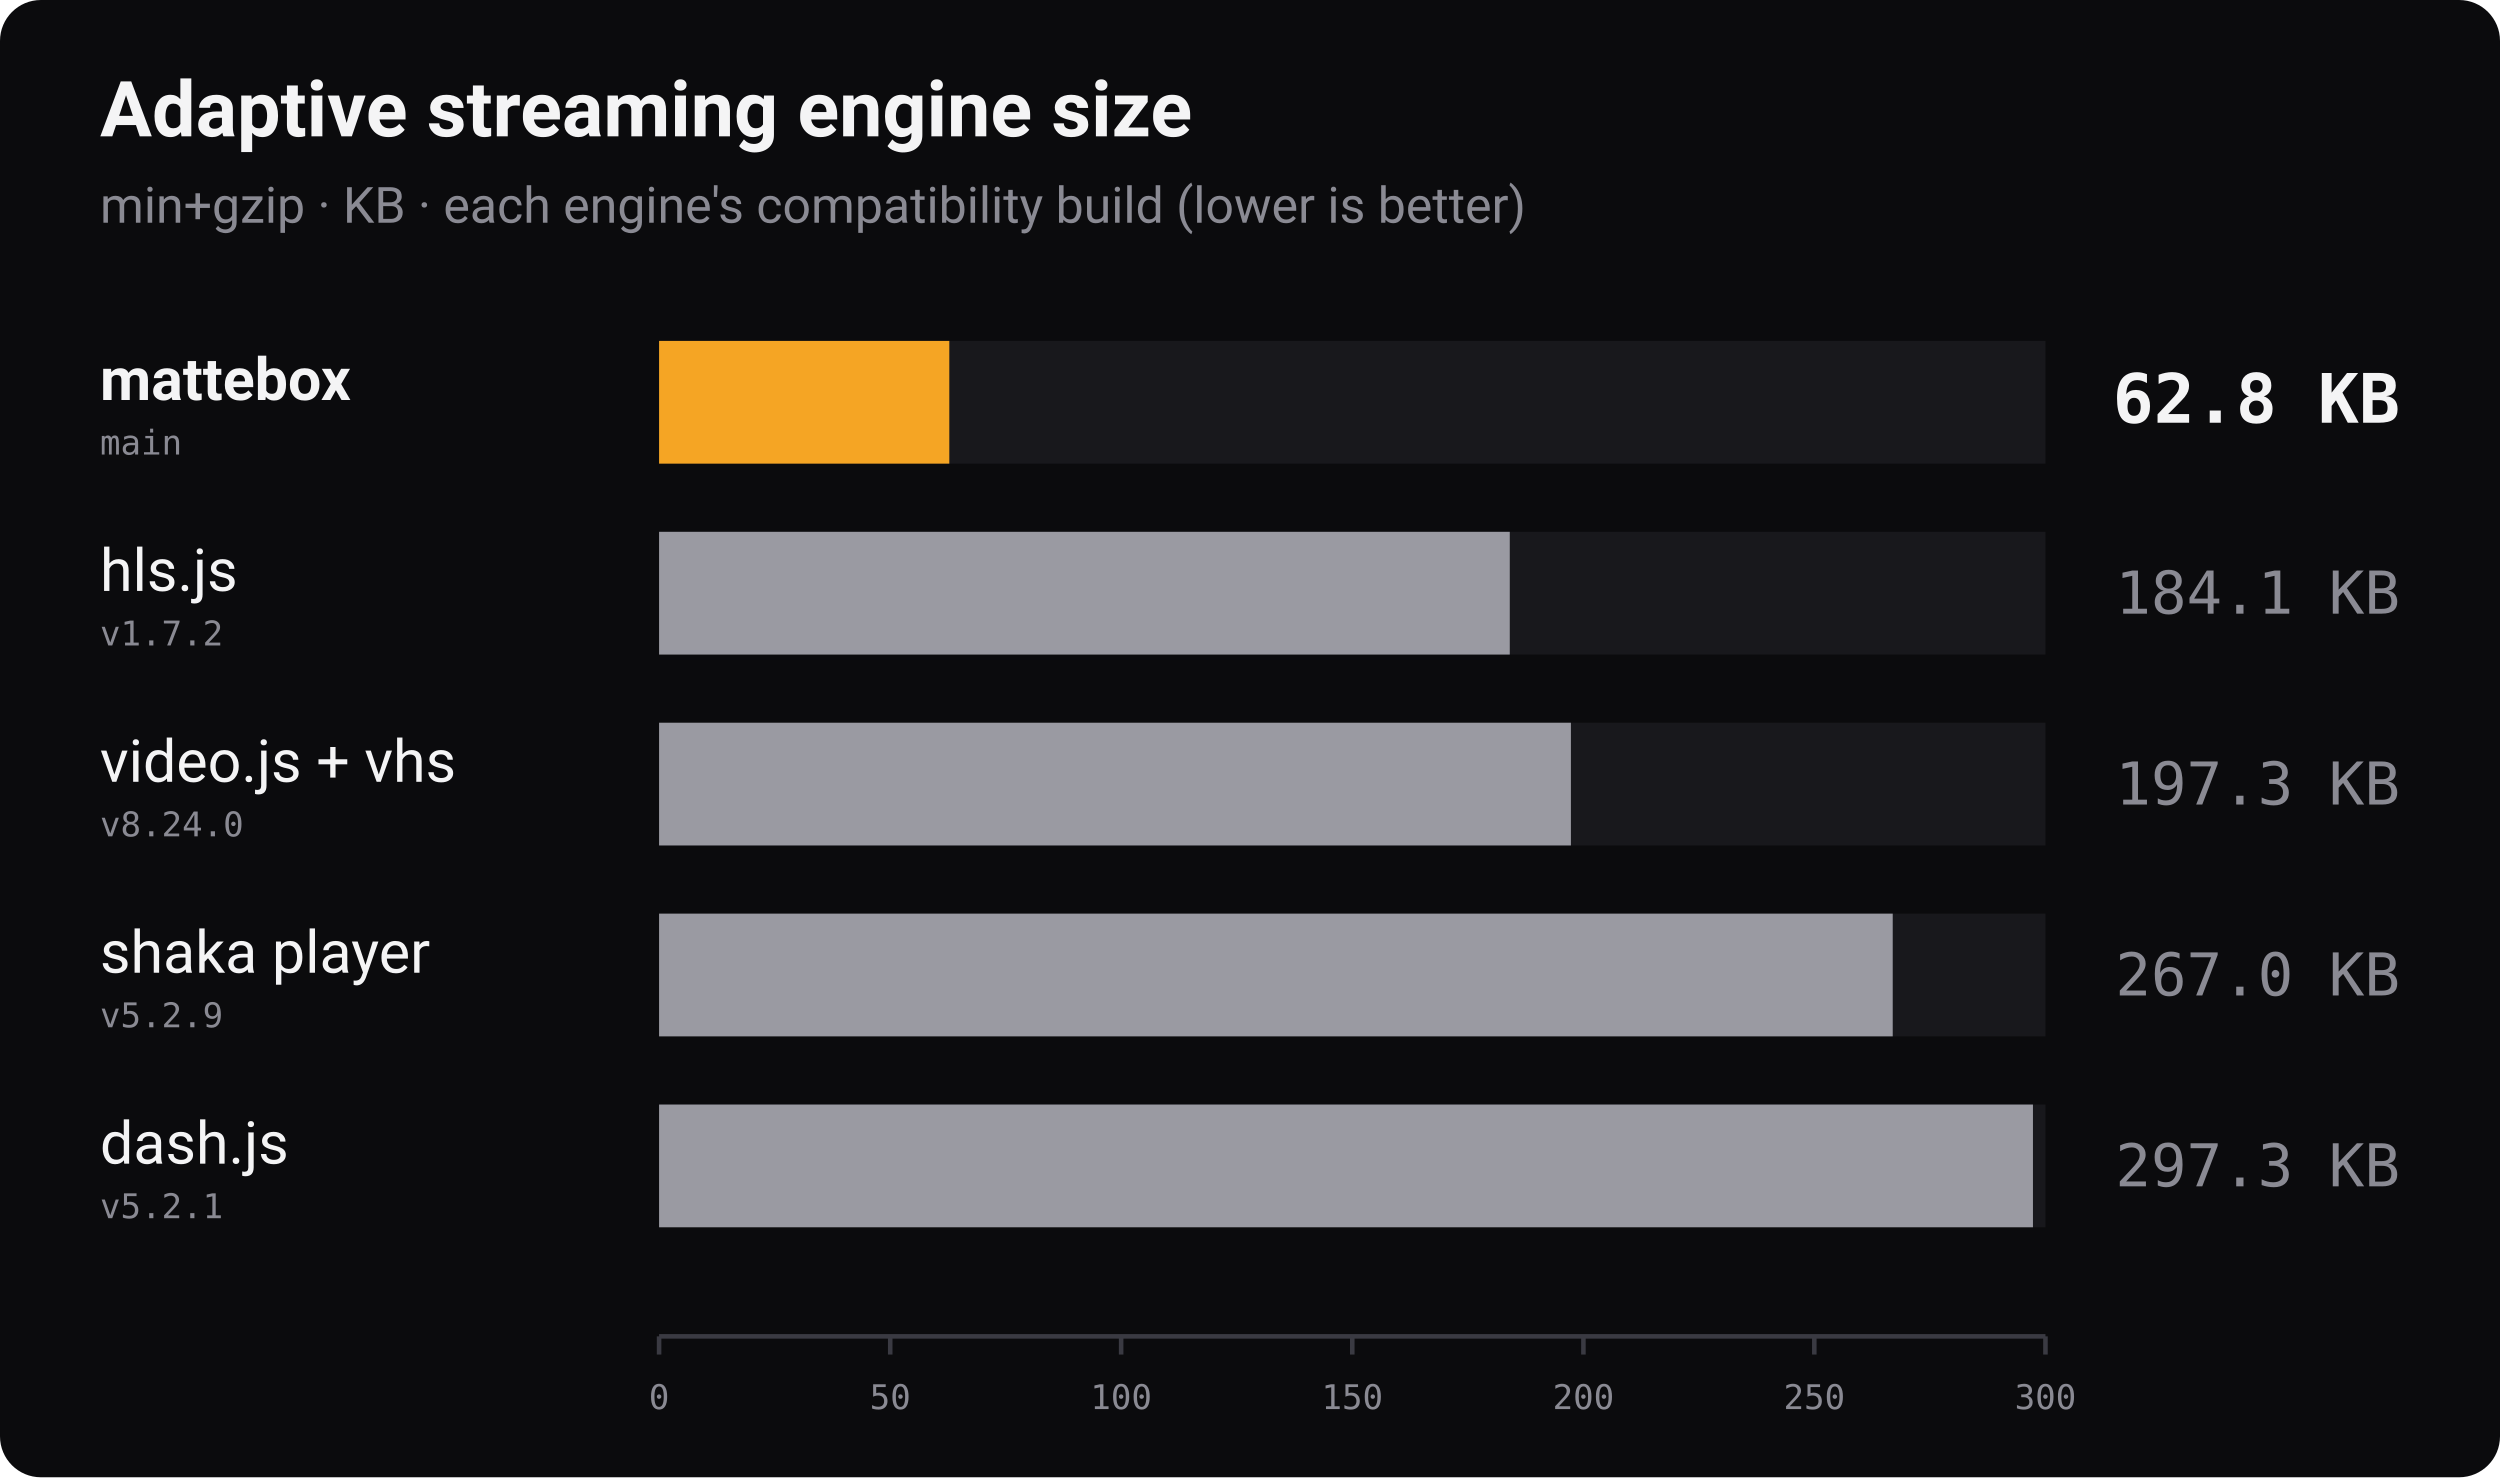
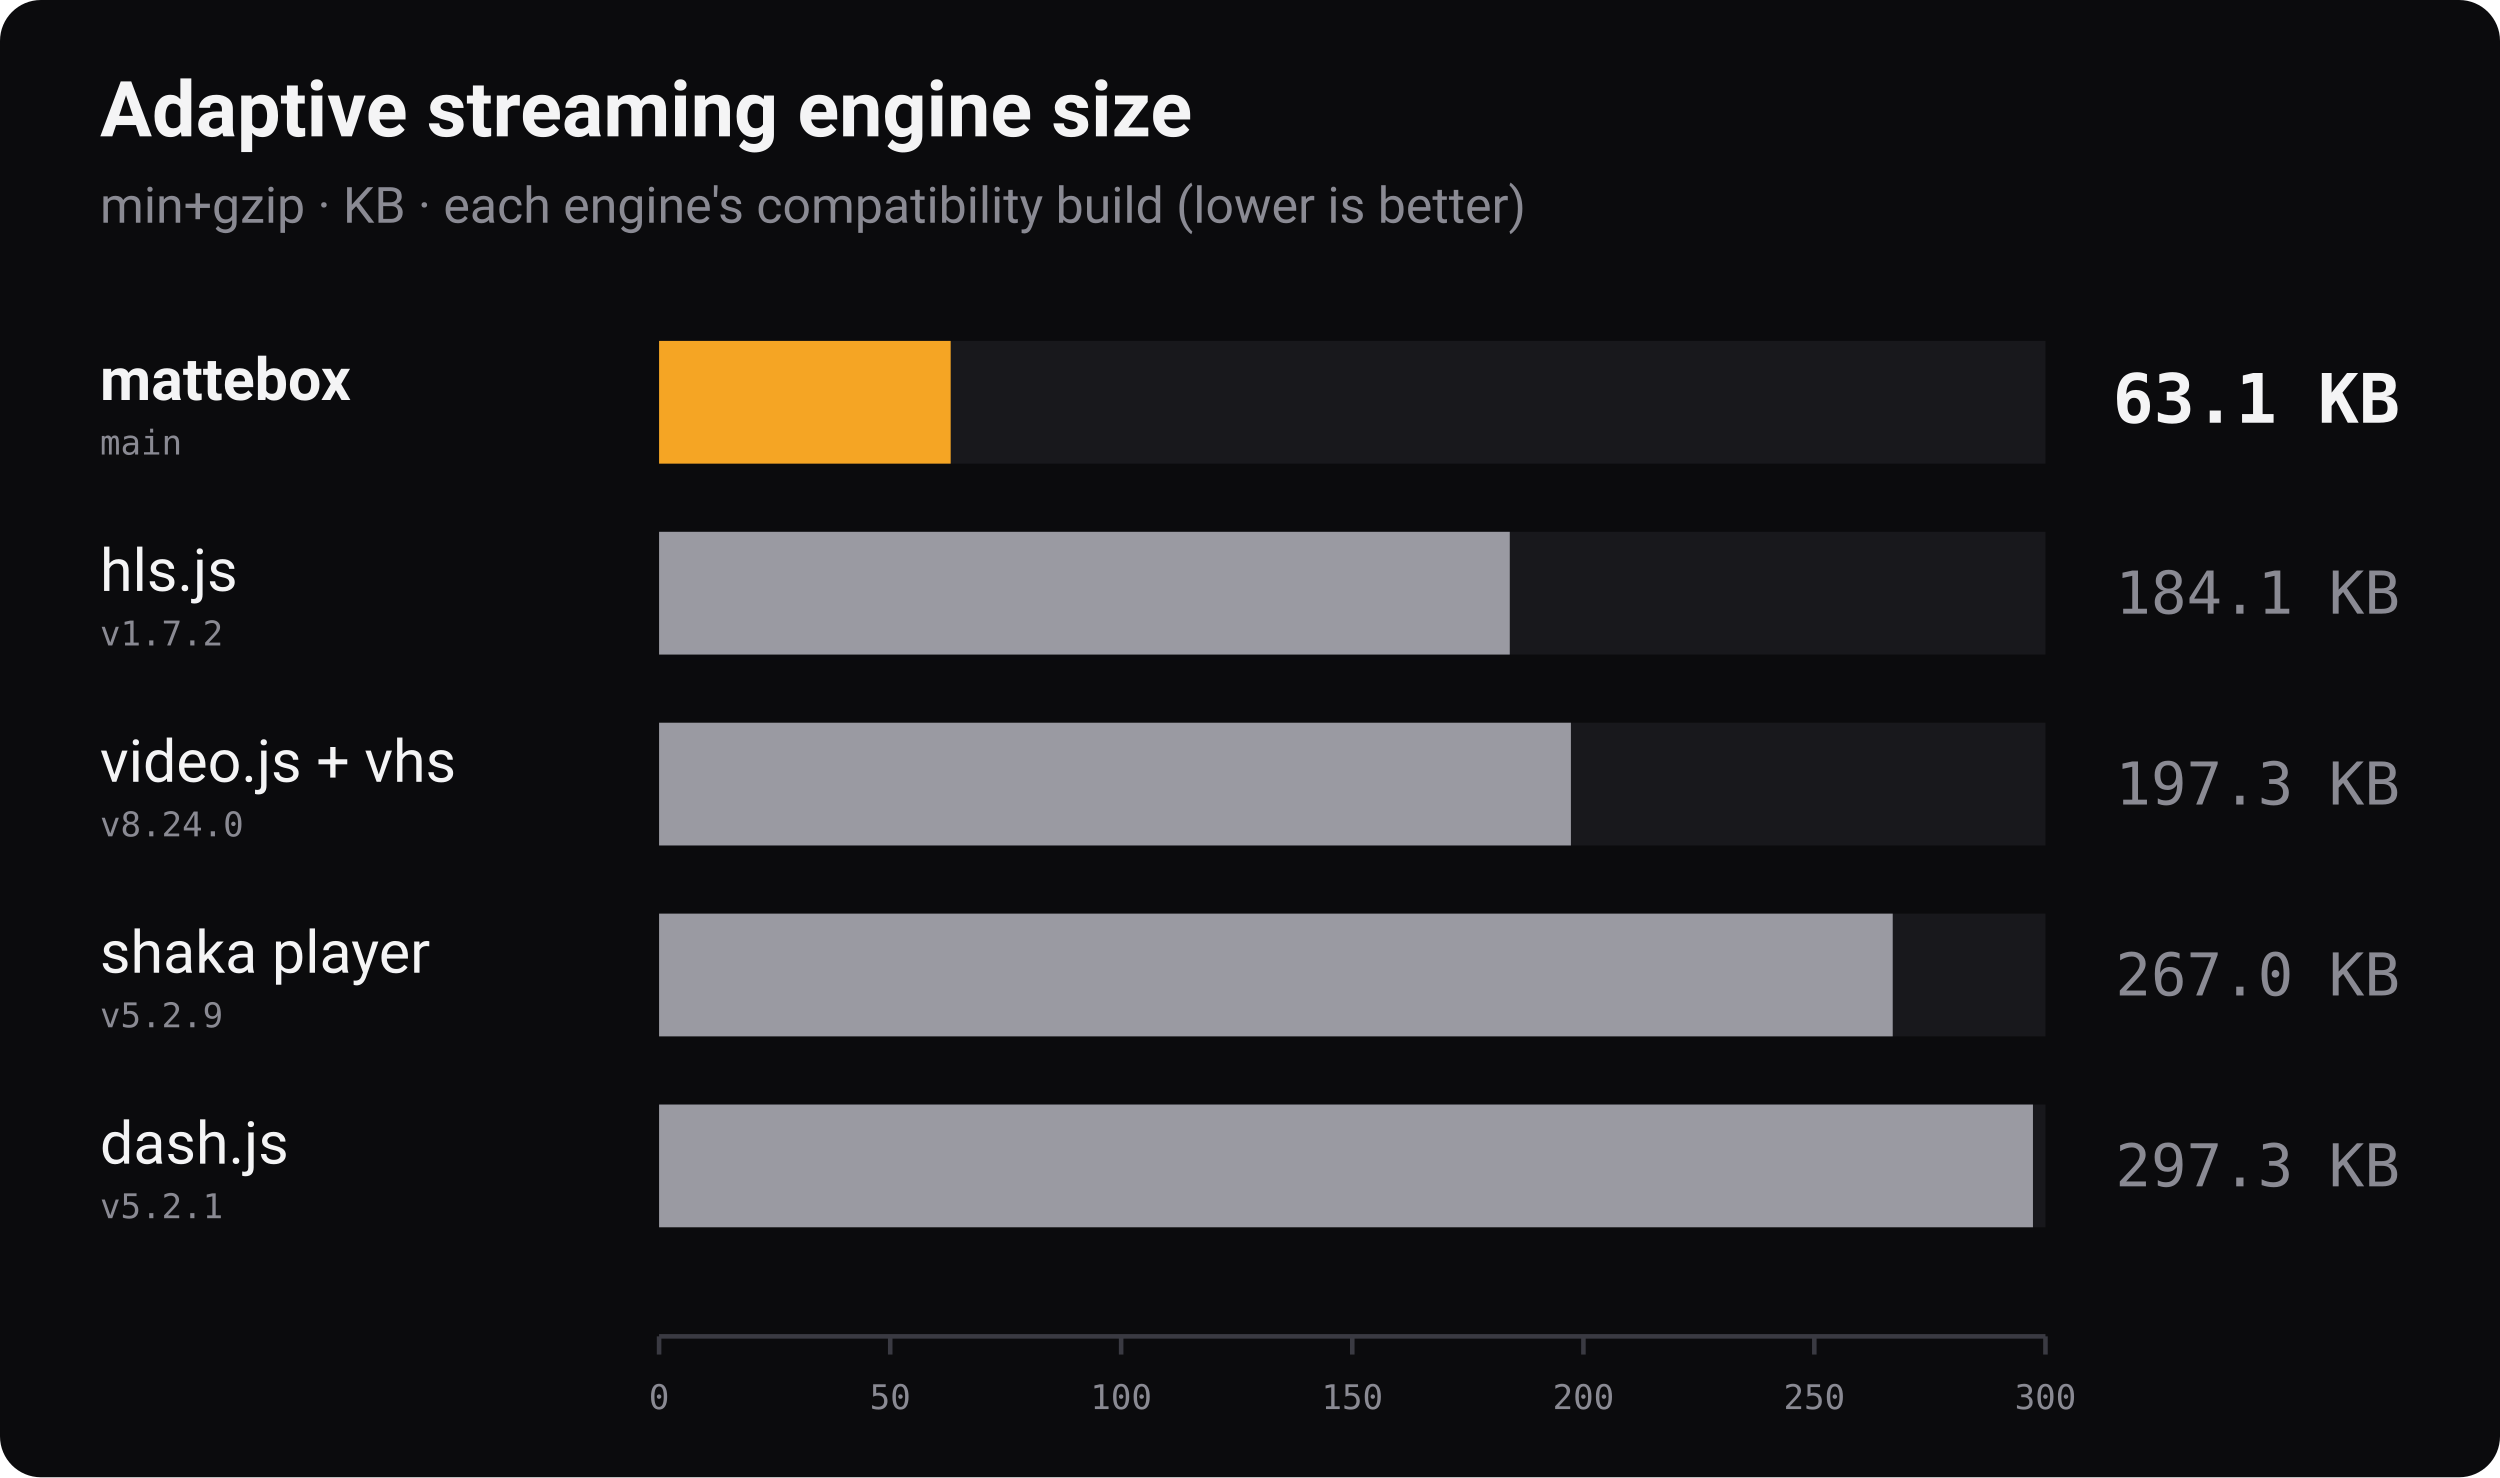
<svg xmlns="http://www.w3.org/2000/svg" width="1100" height="650" viewBox="0 0 1100 650" role="img" aria-label="Bundle size of adaptive streaming players, min+gzip, lower is better">
  <rect width="1100" height="650" rx="18" fill="#0b0b0d" />
  <text x="44" y="60" font-family="-apple-system, 'Segoe UI', Roboto, Helvetica, Arial, sans-serif" font-size="34" font-weight="700" fill="#f4f4f5">Adaptive streaming engine size</text>
  <text x="44" y="98" font-family="-apple-system, 'Segoe UI', Roboto, Helvetica, Arial, sans-serif" font-size="22" fill="#8a8a93">min+gzip · KB · each engine's compatibility build (lower is better)</text>
  <text x="44" y="176" font-family="-apple-system, 'Segoe UI', Roboto, Helvetica, Arial, sans-serif" font-size="26" font-weight="700" fill="#f4f4f5">mattebox</text>
  <text x="44" y="200" font-family="ui-monospace, 'SF Mono', Menlo, Consolas, monospace" font-size="15" fill="#8a8a93">main</text>
  <rect x="290" y="150" width="610" height="54" fill="#18181c" />
-   <rect x="290" y="150" width="127.7" height="54" fill="#f5a524" />
-   <text x="1056" y="186" text-anchor="end" font-family="ui-monospace, 'SF Mono', Menlo, Consolas, monospace" font-size="30" font-weight="700" fill="#f4f4f5">62.8 KB</text>
+   <rect x="290" y="150" width="128.3" height="54" fill="#f5a524" />
+   <text x="1056" y="186" text-anchor="end" font-family="ui-monospace, 'SF Mono', Menlo, Consolas, monospace" font-size="30" font-weight="700" fill="#f4f4f5">63.1 KB</text>
  <text x="44" y="260" font-family="-apple-system, 'Segoe UI', Roboto, Helvetica, Arial, sans-serif" font-size="26" font-weight="400" fill="#f4f4f5">hls.js</text>
  <text x="44" y="284" font-family="ui-monospace, 'SF Mono', Menlo, Consolas, monospace" font-size="15" fill="#8a8a93">v1.7.2</text>
  <rect x="290" y="234" width="610" height="54" fill="#18181c" />
  <rect x="290" y="234" width="374.3" height="54" fill="#9a9aa2" />
  <text x="1056" y="270" text-anchor="end" font-family="ui-monospace, 'SF Mono', Menlo, Consolas, monospace" font-size="26" font-weight="400" fill="#8a8a93">184.1 KB</text>
  <text x="44" y="344" font-family="-apple-system, 'Segoe UI', Roboto, Helvetica, Arial, sans-serif" font-size="26" font-weight="400" fill="#f4f4f5">video.js + vhs</text>
  <text x="44" y="368" font-family="ui-monospace, 'SF Mono', Menlo, Consolas, monospace" font-size="15" fill="#8a8a93">v8.24.0</text>
  <rect x="290" y="318" width="610" height="54" fill="#18181c" />
  <rect x="290" y="318" width="401.2" height="54" fill="#9a9aa2" />
  <text x="1056" y="354" text-anchor="end" font-family="ui-monospace, 'SF Mono', Menlo, Consolas, monospace" font-size="26" font-weight="400" fill="#8a8a93">197.3 KB</text>
  <text x="44" y="428" font-family="-apple-system, 'Segoe UI', Roboto, Helvetica, Arial, sans-serif" font-size="26" font-weight="400" fill="#f4f4f5">shaka player</text>
  <text x="44" y="452" font-family="ui-monospace, 'SF Mono', Menlo, Consolas, monospace" font-size="15" fill="#8a8a93">v5.2.9</text>
  <rect x="290" y="402" width="610" height="54" fill="#18181c" />
  <rect x="290" y="402" width="542.8" height="54" fill="#9a9aa2" />
  <text x="1056" y="438" text-anchor="end" font-family="ui-monospace, 'SF Mono', Menlo, Consolas, monospace" font-size="26" font-weight="400" fill="#8a8a93">267.0 KB</text>
  <text x="44" y="512" font-family="-apple-system, 'Segoe UI', Roboto, Helvetica, Arial, sans-serif" font-size="26" font-weight="400" fill="#f4f4f5">dash.js</text>
  <text x="44" y="536" font-family="ui-monospace, 'SF Mono', Menlo, Consolas, monospace" font-size="15" fill="#8a8a93">v5.2.1</text>
  <rect x="290" y="486" width="610" height="54" fill="#18181c" />
  <rect x="290" y="486" width="604.5" height="54" fill="#9a9aa2" />
  <text x="1056" y="522" text-anchor="end" font-family="ui-monospace, 'SF Mono', Menlo, Consolas, monospace" font-size="26" font-weight="400" fill="#8a8a93">297.3 KB</text>
  <line x1="290" y1="588" x2="900" y2="588" stroke="#3a3a42" stroke-width="2" />
  <line x1="290.0" y1="588" x2="290.0" y2="596" stroke="#3a3a42" stroke-width="2" />
  <text x="290.0" y="620" text-anchor="middle" font-family="ui-monospace, 'SF Mono', Menlo, Consolas, monospace" font-size="15" fill="#8a8a93">0</text>
  <line x1="391.7" y1="588" x2="391.7" y2="596" stroke="#3a3a42" stroke-width="2" />
  <text x="391.7" y="620" text-anchor="middle" font-family="ui-monospace, 'SF Mono', Menlo, Consolas, monospace" font-size="15" fill="#8a8a93">50</text>
  <line x1="493.3" y1="588" x2="493.3" y2="596" stroke="#3a3a42" stroke-width="2" />
  <text x="493.3" y="620" text-anchor="middle" font-family="ui-monospace, 'SF Mono', Menlo, Consolas, monospace" font-size="15" fill="#8a8a93">100</text>
  <line x1="595.0" y1="588" x2="595.0" y2="596" stroke="#3a3a42" stroke-width="2" />
  <text x="595.0" y="620" text-anchor="middle" font-family="ui-monospace, 'SF Mono', Menlo, Consolas, monospace" font-size="15" fill="#8a8a93">150</text>
  <line x1="696.7" y1="588" x2="696.7" y2="596" stroke="#3a3a42" stroke-width="2" />
  <text x="696.7" y="620" text-anchor="middle" font-family="ui-monospace, 'SF Mono', Menlo, Consolas, monospace" font-size="15" fill="#8a8a93">200</text>
  <line x1="798.3" y1="588" x2="798.3" y2="596" stroke="#3a3a42" stroke-width="2" />
  <text x="798.3" y="620" text-anchor="middle" font-family="ui-monospace, 'SF Mono', Menlo, Consolas, monospace" font-size="15" fill="#8a8a93">250</text>
  <line x1="900.0" y1="588" x2="900.0" y2="596" stroke="#3a3a42" stroke-width="2" />
  <text x="900.0" y="620" text-anchor="middle" font-family="ui-monospace, 'SF Mono', Menlo, Consolas, monospace" font-size="15" fill="#8a8a93">300</text>
</svg>
